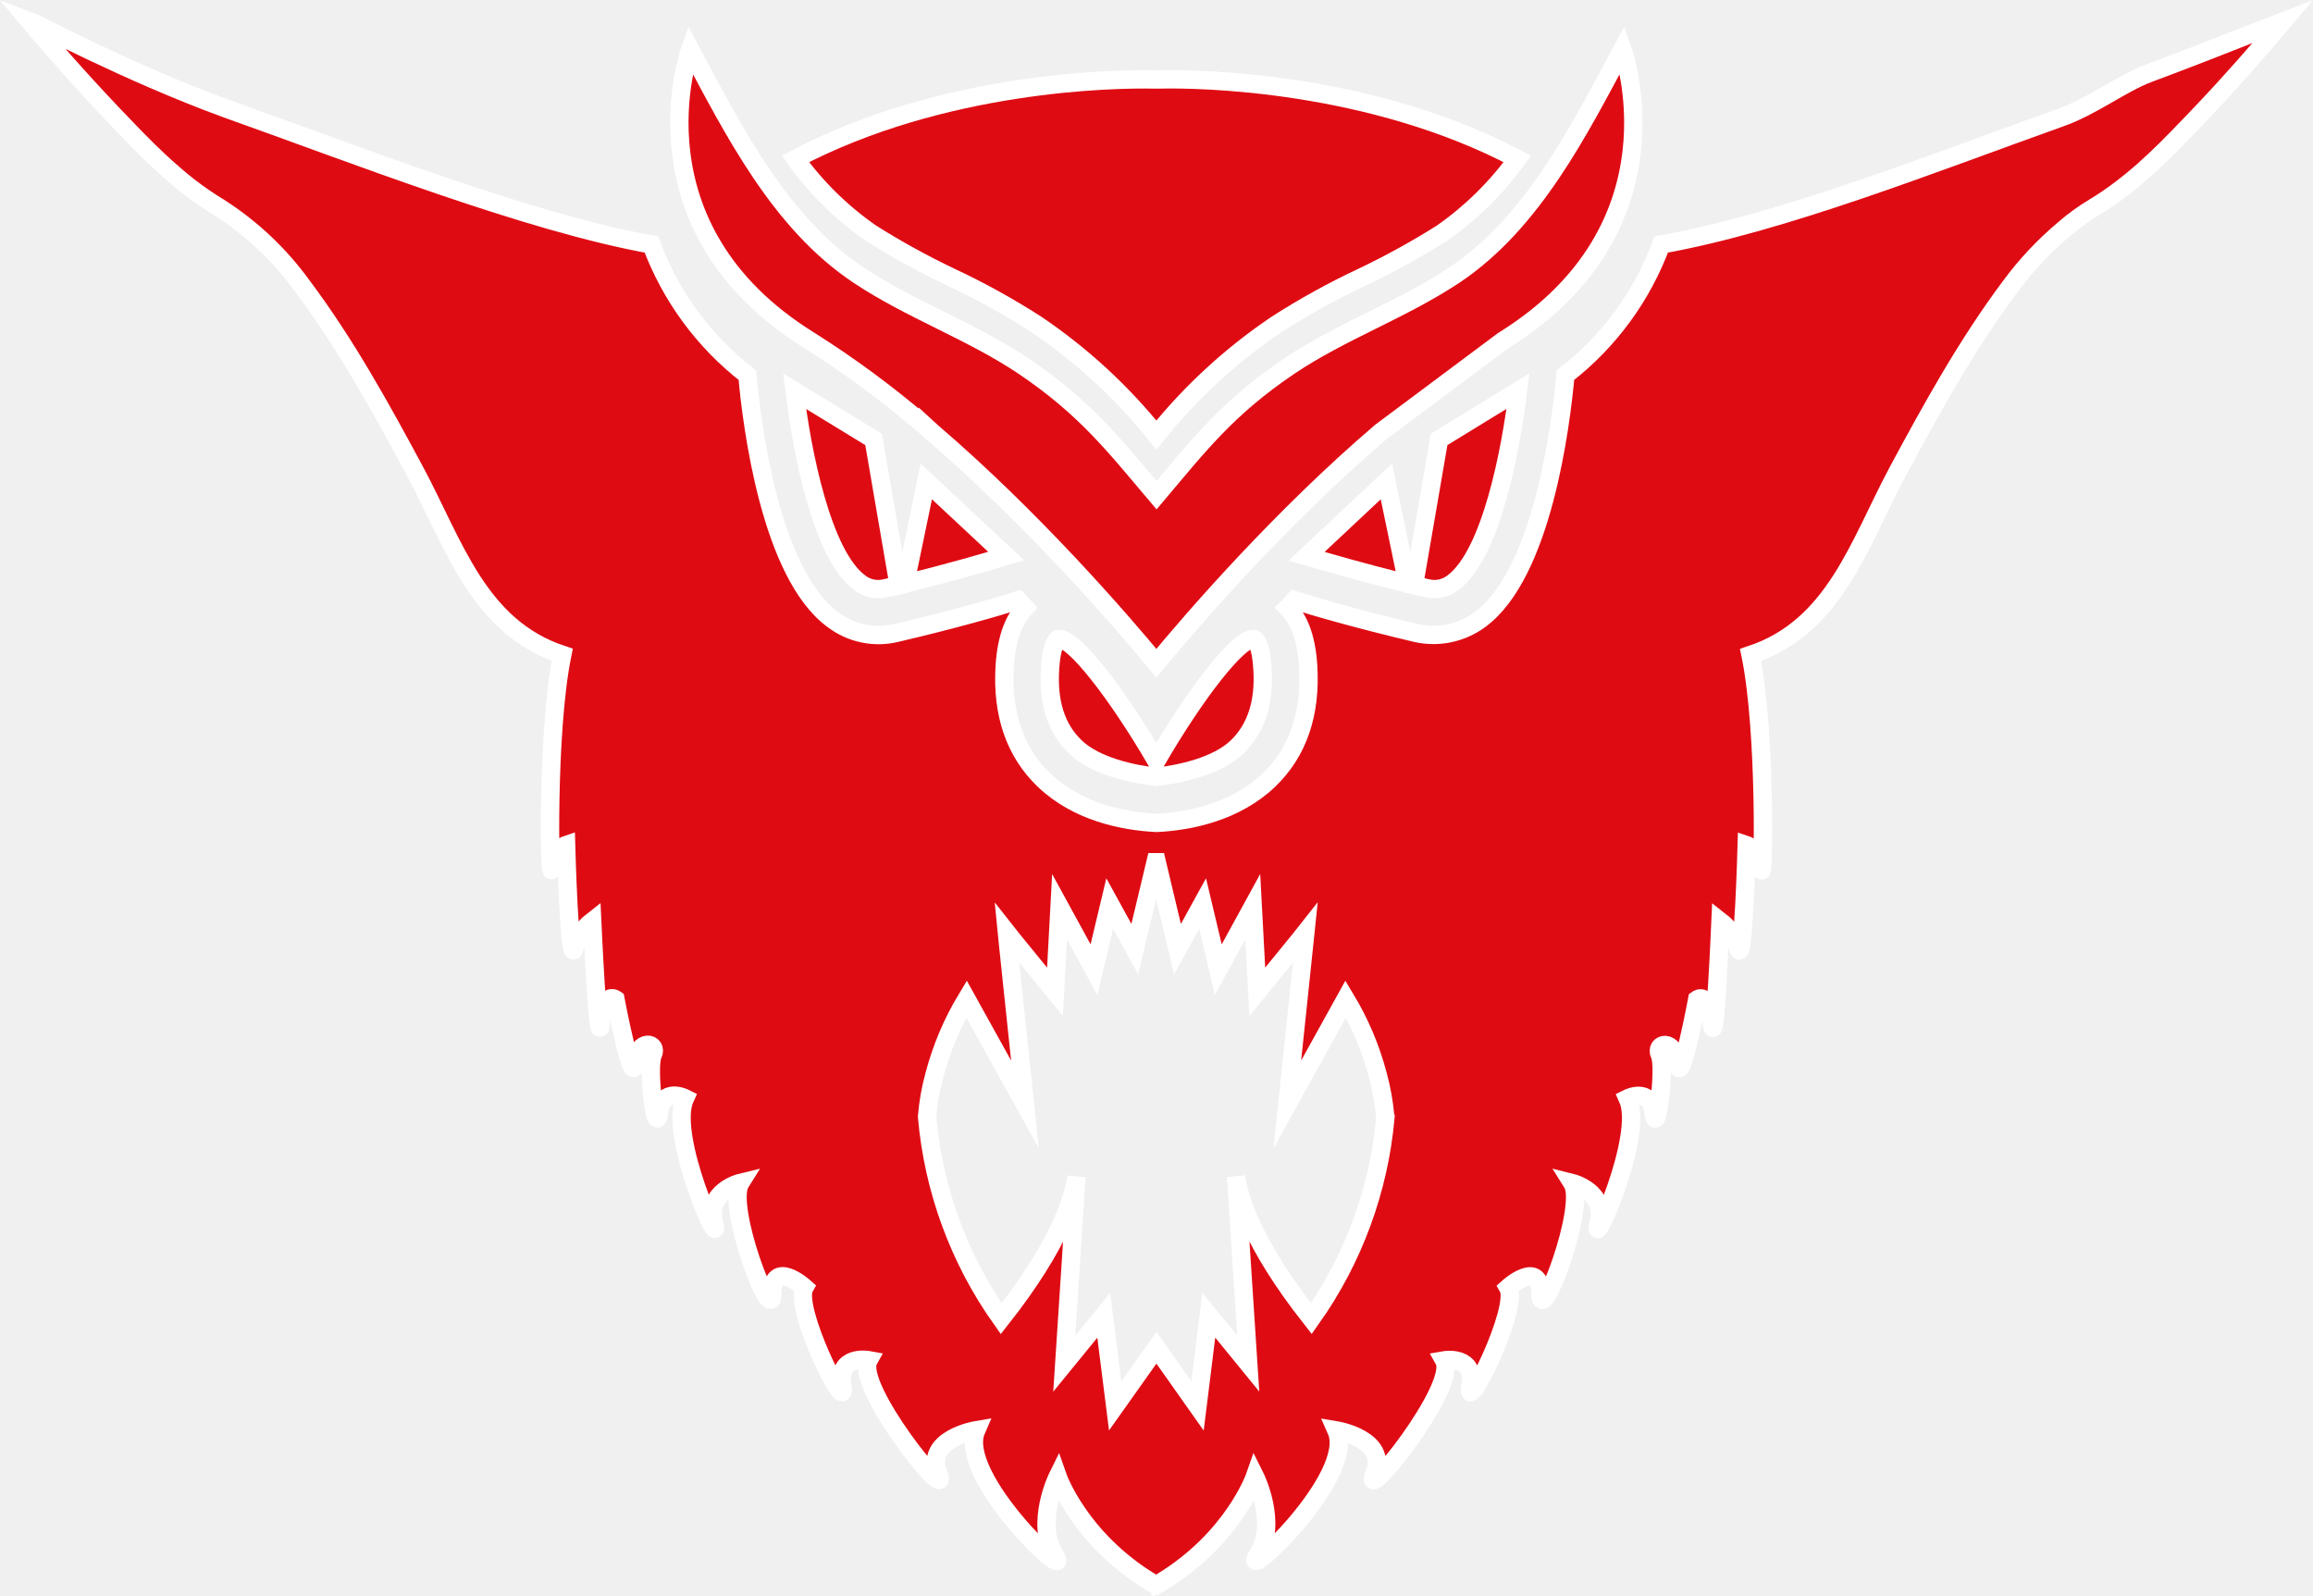
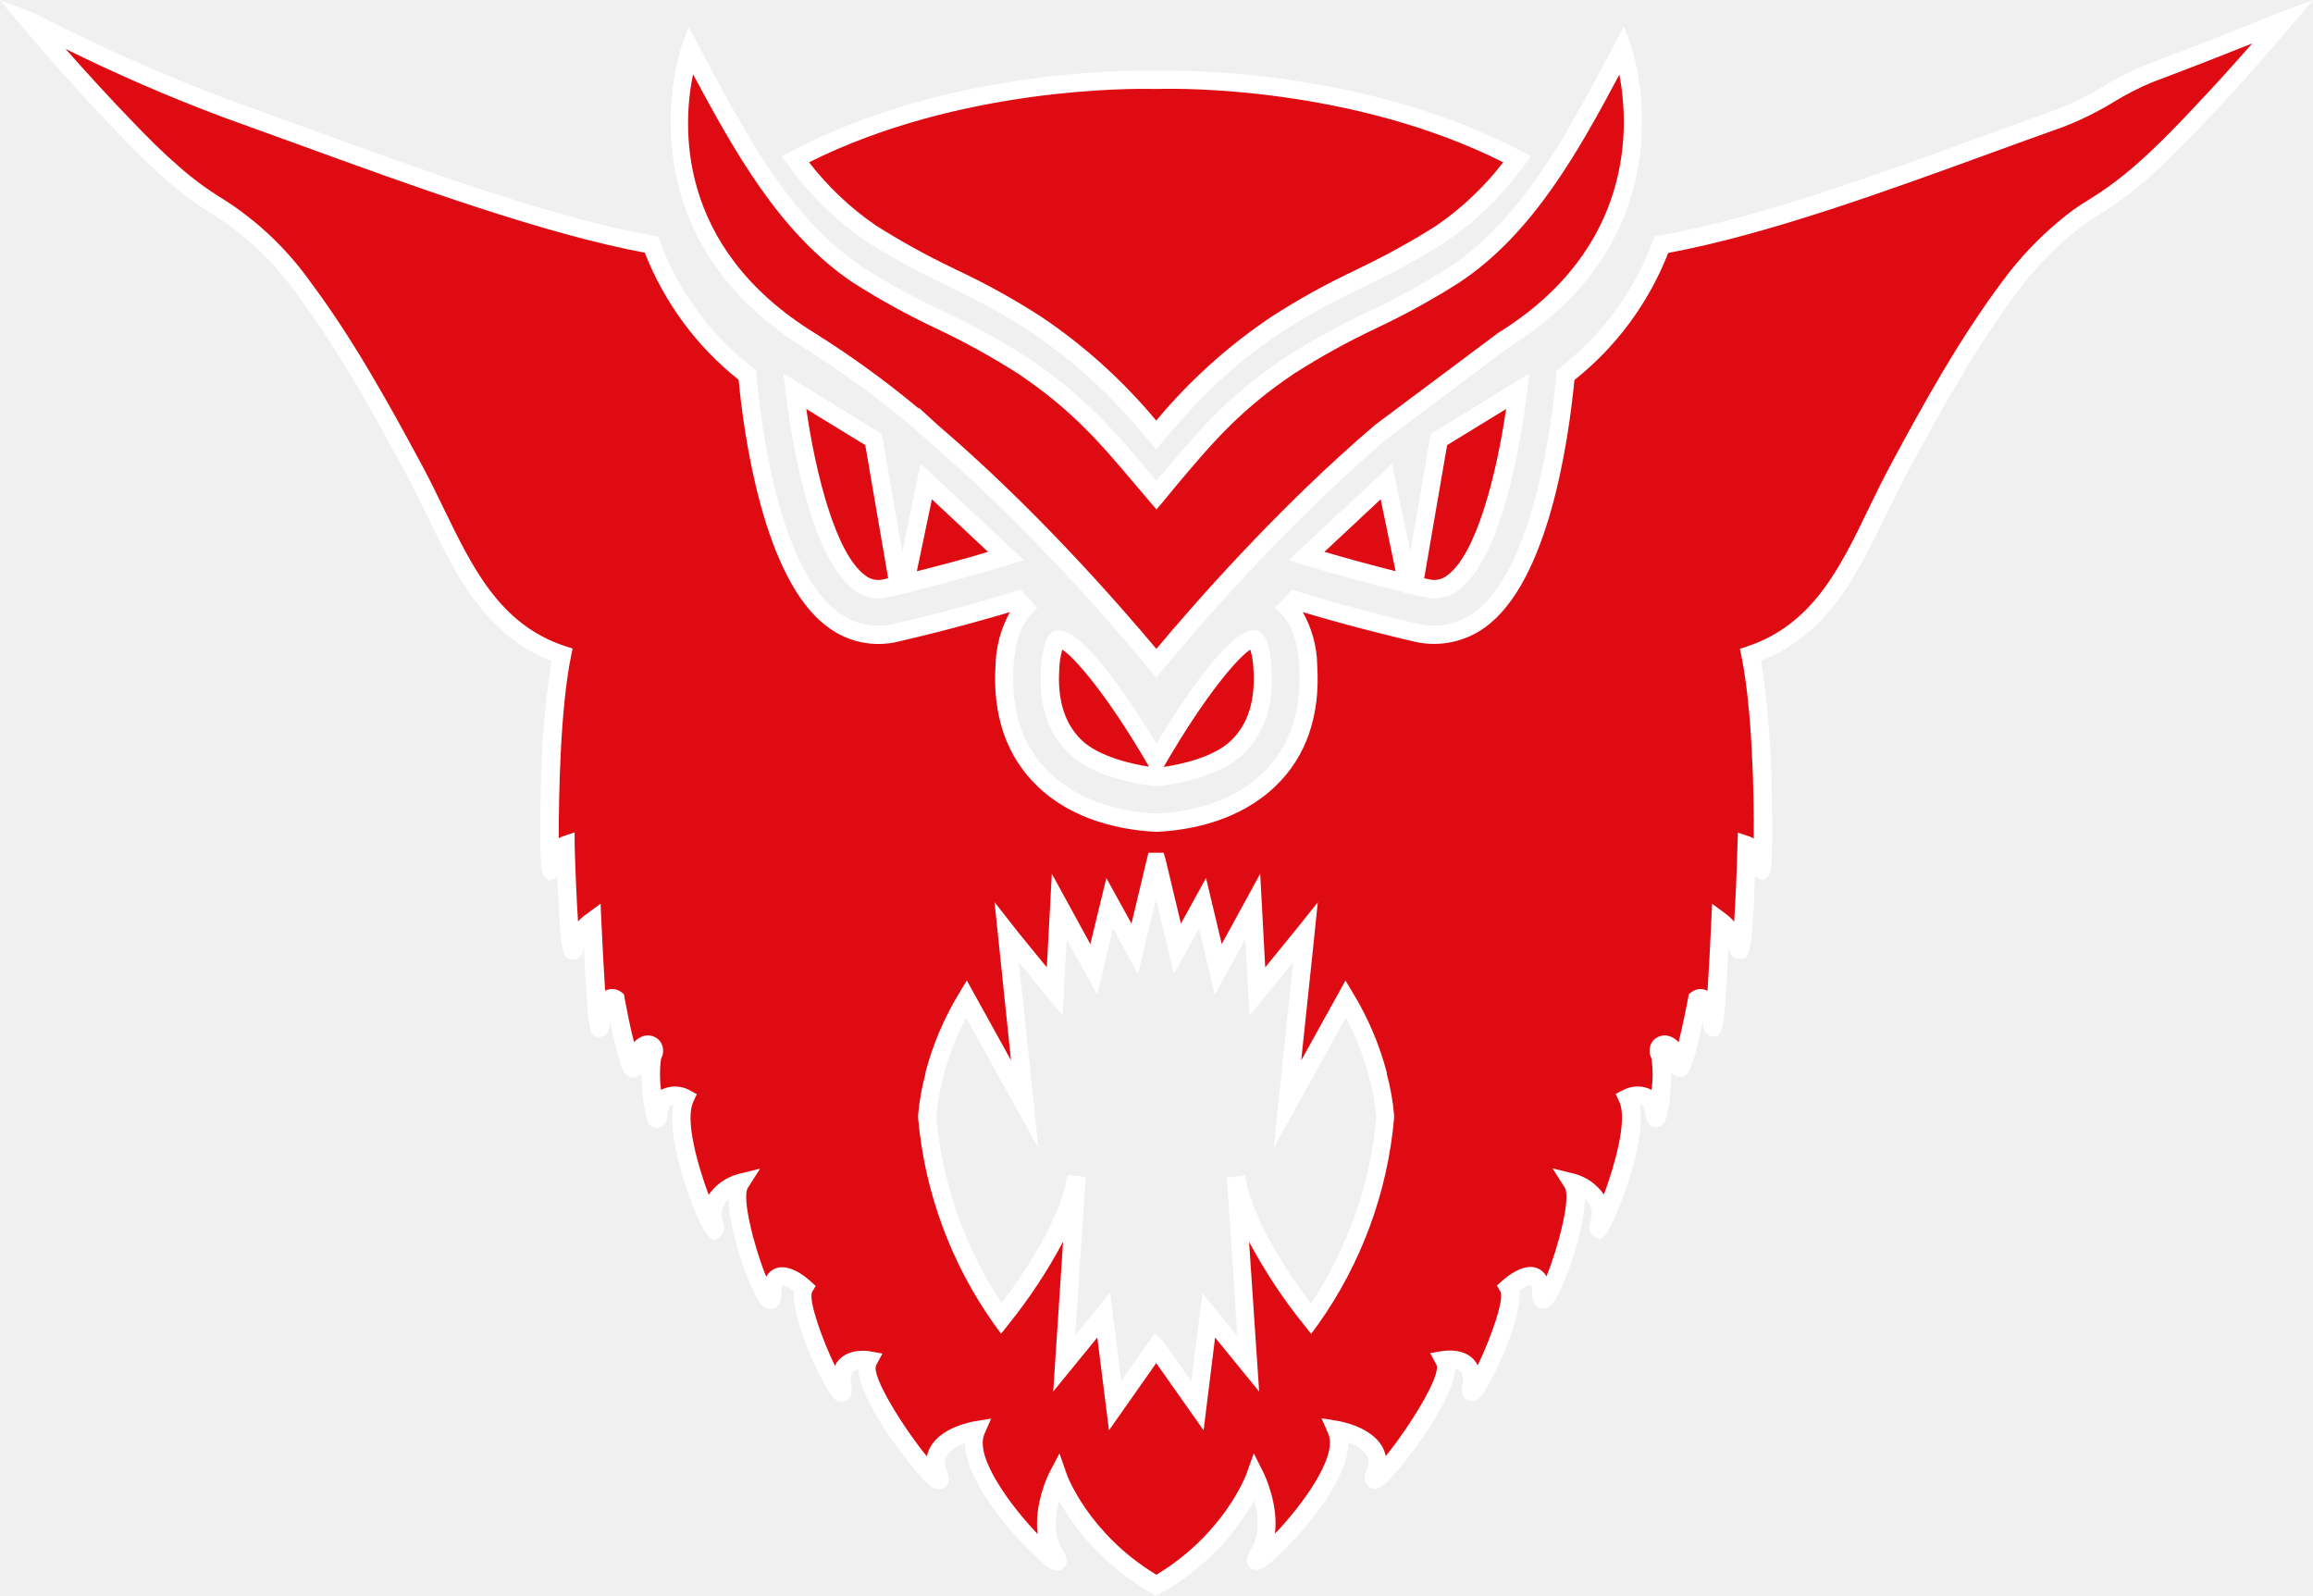
- <svg xmlns="http://www.w3.org/2000/svg" viewBox="0 0 378.4 261.08">
+ <svg xmlns="http://www.w3.org/2000/svg" viewBox="0 0 378.41 261.09">
  <defs>
-     <style>.cls-1{fill:#df0b13;stroke:#fff;stroke-miterlimit:10;stroke-width:3px;}</style>
+     <style>.cls-1{fill:#df0b13;}.cls-2{fill:#fff;}</style>
  </defs>
  <g id="Layer_2" data-name="Layer 2">
    <g id="Layer_1-2" data-name="Layer 1">
-       <path class="cls-1" d="M265.43,8.08C258.3,21.36,250.8,36.4,237.93,45c-8.59,5.71-18.44,9.14-27,14.89-10.23,6.9-15,13.17-21.72,21.12-6.79-8-11.53-14.22-21.76-21.12-8.58-5.75-18.43-9.18-27-14.89C127.54,36.4,120,21.36,112.91,8.08c0,0-10.48,29.07,19.56,47.65a159.24,159.24,0,0,1,18.47,13.62l-1.64-1.56,3.13,2.87c16.35,14,30.74,30.56,36.75,37.84,6-7.28,20.39-23.88,36.73-37.84l20-14.93C275.92,37.15,265.43,8.08,265.43,8.08Z" />
-       <path class="cls-1" d="M231.32,95.74l2.13.48a4.9,4.9,0,0,0,4.25-.89c6.24-4.59,9.48-21.72,10.64-31.35l-12.91,7.91Z" />
-       <path class="cls-1" d="M142.51,38.16a126.38,126.38,0,0,0,13,7.16,119.63,119.63,0,0,1,14,7.73,89,89,0,0,1,19.67,18.12,88.75,88.75,0,0,1,19.7-18.12,120.32,120.32,0,0,1,14-7.73,127.61,127.61,0,0,0,13-7.16A51.86,51.86,0,0,0,248.23,26c-24-12.69-52-13.17-58.59-13h-.93c-6.57-.14-34.56.34-58.59,13A51.49,51.49,0,0,0,142.51,38.16Z" />
-       <path class="cls-1" d="M140.64,95.33a4.91,4.91,0,0,0,4.26.89c.7-.15,1.41-.33,2.12-.48l-4.1-23.85L130,64C131.16,73.61,134.41,90.74,140.64,95.33Z" />
-       <path class="cls-1" d="M205.2,104.54H205c-2.46,0-9.29,8.7-15.82,19.93-6.57-11.23-13.4-19.93-15.86-19.93h-.19c-.29.08-1.12,1.09-1.34,4.82-.37,5.56,1,9.85,4.14,12.84,3.32,3.2,9.5,4.47,13.23,4.88,3.74-.41,9.91-1.68,13.23-4.88,3.1-3,4.52-7.28,4.14-12.84C206.32,105.63,205.5,104.62,205.2,104.54Z" />
-       <path class="cls-1" d="M230.28,95.48l-3.47-16.72L213.75,91C217,91.93,222.66,93.61,230.28,95.48Z" />
-       <path class="cls-1" d="M148.07,95.48c7.61-1.87,13.32-3.55,16.53-4.52l-13.06-12.2Z" />
-       <path class="cls-1" d="M351.48,12c-4.4,1.65-9.21,5.43-14.44,7.26C316.55,26.57,291.78,36.44,271.77,40A48.1,48.1,0,0,1,256.1,61.37c-.75,8.25-3.77,32.5-14,40a12.8,12.8,0,0,1-10.3,2.21c-9.37-2.21-16.35-4.22-20-5.38a16.73,16.73,0,0,1-1.15,1.23c1.71,1.72,3.06,4.63,3.36,9.52.48,7.84-1.68,14.11-6.42,18.66-5.45,5.22-12.91,6.72-18.18,7H189c-5.26-.29-12.73-1.75-18.21-7-4.74-4.55-6.91-10.82-6.42-18.66.3-4.89,1.68-7.8,3.32-9.52l-1.12-1.23c-3.66,1.16-10.64,3.17-19.93,5.34a12.28,12.28,0,0,1-10.37-2.17c-10.26-7.5-13.29-31.94-14-40A48.25,48.25,0,0,1,106.57,40C86.38,36.4,57.61,25.08,37,17.76,20.81,11.83,5.59,3.68,4.77,3.38c5,5.93,10.15,11.68,15.56,17.27,2.57,2.69,5.11,5.27,7.84,7.62a52.54,52.54,0,0,0,7.68,5.67A50,50,0,0,1,49.47,46.81c7.1,9.48,12.84,19.89,18.44,30.31,6.42,12,10.34,25.45,24.07,30-2.61,12.84-2,37.88-1.75,35,.37-3.21,2.38-3.88,2.38-3.88S93.17,158.8,94,155a8.26,8.26,0,0,1,2.88-4.29s1,21.83,1.41,16.6,2.39-3.84,2.39-3.84,2.8,14.78,3.25,10.48,3.84-3.32,2.87-1.41.49,13.8,1,9.51,4.26-2.39,4.26-2.39c-2.84,6.2,6.19,25.75,4.77,20.49s4.29-6.64,4.29-6.64c-2.38,3.81,5.23,23.81,5.23,18.1s5.26-1,5.26-1c-1.9,3.36,7.13,21.45,6.19,16.19s4.3-4.29,4.3-4.29c-2.39,4.29,13.8,24.29,11.42,18.59s6.19-7.13,6.19-7.13c-3.32,7.61,16.2,25.71,12.87,20.49s.45-12.88.45-12.88,3.55,10.15,15.3,17.28a1.34,1.34,0,0,0,.41.22v0a2.79,2.79,0,0,0,.3.15.28.28,0,0,1,.15-.08s.08,0,.11.08a4.11,4.11,0,0,0,.71-.41c11.76-7.13,15.3-17.28,15.3-17.28s3.81,7.61.45,12.88S222,241.61,218.63,234c0,0,8.59,1.42,6.2,7.13s13.81-14.3,11.42-18.59c0,0,5.26-.93,4.29,4.29s8.1-12.83,6.19-16.19c0,0,5.27-4.74,5.27,1s7.61-14.29,5.22-18.1c0,0,5.71,1.42,4.29,6.64s7.61-14.29,4.78-20.49c0,0,3.8-1.9,4.25,2.39s1.94-7.61,1-9.51,2.39-2.88,2.88,1.41,3.24-10.48,3.24-10.48,1.91-1.42,2.39,3.84,1.42-16.6,1.42-16.6a8.21,8.21,0,0,1,2.87,4.29c.86,3.8,1.42-16.76,1.42-16.76s2,.67,2.39,3.88c.3,2.88.86-22.16-1.76-35,13.74-4.55,17.66-18,24.07-30,5.6-10.42,11.35-20.83,18.44-30.31a53.94,53.94,0,0,1,8.84-9.4,33.43,33.43,0,0,1,4.78-3.47c6-3.62,10.71-8.25,15.52-13.29.75-.78,1.5-1.53,2.21-2.31,4.62-4.85,9-9.85,13.36-15C372.87,3.64,364.17,7.26,351.48,12ZM226.66,182.72a67.3,67.3,0,0,1-12.13,33c-9.85-12.5-11.91-20.15-12.32-23.25l2,30.6-6.46-7.91L195.91,230l-6.72-9.52,0,0L182.44,230l-1.87-14.82-6.46,7.91,2-30.6c-.41,3.1-2.46,10.75-12.32,23.25a67.29,67.29,0,0,1-12.12-33v-.15a36.88,36.88,0,0,1,1.19-6.68v0a47.47,47.47,0,0,1,5.26-12.47l9.56,17.24-2.77-26.27-.18-1.83.86,1.09,7,8.58.75-13.92,5.63,10.3,2.58-10.82,4.1,7.46,3.4-14.22h.19l3.39,14.22,4.11-7.46,2.57,10.82,5.64-10.3.74,13.92,7-8.58.86-1.09-.19,1.83-2.76,26.27,9.55-17.24a47.47,47.47,0,0,1,5.26,12.47v0a37.79,37.79,0,0,1,1.2,6.68Z" />
+       <path class="cls-1" d="M265.43,8.09C258.3,21.37,250.8,36.41,237.93,45c-8.58,5.71-18.44,9.15-27,14.89C200.69,66.79,196,73.06,189.19,81c-6.79-8-11.53-14.22-21.75-21.13-8.59-5.74-18.44-9.18-27-14.89-12.88-8.58-20.38-23.62-27.5-36.9,0,0-10.49,29.07,19.55,47.65a158.09,158.09,0,0,1,18.47,13.62l-1.64-1.57,3.13,2.88c16.35,14,30.74,30.56,36.75,37.84,6-7.28,20.39-23.89,36.73-37.84l20-14.93C275.92,37.16,265.43,8.09,265.43,8.09Z" />
+       <path class="cls-2" d="M189.18,110.86l-1.16-1.4c-5.42-6.56-19.82-23.36-36.56-37.65L150,70.47l0,0A155.85,155.85,0,0,0,131.68,57C101,38,111.4,7.88,111.5,7.58l1.15-3.17,2.88,5.38c6.85,12.83,13.93,26.1,25.72,34A122,122,0,0,0,154.5,51a121.51,121.51,0,0,1,13.77,7.6c9.24,6.24,14.15,12,19.82,18.75l1.1,1.3,1-1.18c5.69-6.76,10.6-12.6,19.89-18.87A123.26,123.26,0,0,1,223.84,51a123.06,123.06,0,0,0,13.26-7.29c11.78-7.86,18.87-21.13,25.72-34l2.88-5.38,1.14,3.17c.11.3,10.53,30.4-20.12,49.4L226.81,71.87c-16.64,14.21-31.06,31-36.48,37.59ZM150.31,66.69l3.14,2.87c15.8,13.49,29.55,29.22,35.73,36.6,6.18-7.39,19.94-23.13,35.76-36.63l20.15-15.06c22.52-13.94,21.4-34.12,19.84-42.26-6.57,12.29-14.08,26-26.17,34a122.06,122.06,0,0,1-13.58,7.48,119.55,119.55,0,0,0-13.43,7.41c-8.94,6-13.5,11.45-19.28,18.31L190.34,82l-1.14,1.34L188.05,82l-2.25-2.65c-5.76-6.82-10.31-12.2-19.2-18.2a120.43,120.43,0,0,0-13.43-7.41,122.06,122.06,0,0,1-13.58-7.48C127.48,38.17,120,24.45,113.38,12.15c-1.66,8.09-3,28.18,19.88,42.32a154.6,154.6,0,0,1,17,12.33Z" />
+       <path class="cls-1" d="M231.32,95.75c.71.14,1.42.33,2.13.48a4.93,4.93,0,0,0,4.25-.89c6.24-4.59,9.48-21.72,10.64-31.35L235.43,71.9Z" />
+       <path class="cls-2" d="M234.69,97.89a6.81,6.81,0,0,1-1.6-.2L232,97.45l-1-.24-1.41-.29L234.06,71l16.14-9.89-.37,3.08c-.75,6.2-3.76,26.87-11.24,32.37A6.54,6.54,0,0,1,234.69,97.89ZM233,94.6l.72.16a3.48,3.48,0,0,0,3.07-.64c4.71-3.47,8-16.19,9.61-27.21l-9.65,5.91Z" />
+       <path class="cls-1" d="M142.51,38.16a125.58,125.58,0,0,0,13,7.17,119.54,119.54,0,0,1,14,7.72,89.36,89.36,0,0,1,19.68,18.13,88.49,88.49,0,0,1,19.69-18.13,120.23,120.23,0,0,1,14-7.72,125.75,125.75,0,0,0,13-7.17A51.63,51.63,0,0,0,248.23,26c-24-12.69-52-13.18-58.59-13h-.93c-6.57-.15-34.56.34-58.59,13A51.27,51.27,0,0,0,142.51,38.16Z" />
+       <path class="cls-2" d="M189.17,73.51,188,72.14C182.28,65.32,177,60,168.65,54.3a115,115,0,0,0-13.53-7.48l-.69-.35a124.71,124.71,0,0,1-12.75-7h0a52.67,52.67,0,0,1-12.76-12.47l-1.06-1.41,1.56-.82c25.66-13.55,56-13.27,59.32-13.2h.9c3.34-.08,33.62-.35,59.29,13.2l1.56.82-1.07,1.41a52.64,52.64,0,0,1-12.75,12.47,123.09,123.09,0,0,1-12.76,7.07l-.68.34A115,115,0,0,0,209.7,54.3c-8.36,5.59-13.61,11-19.39,17.84ZM143.34,36.92a122.73,122.73,0,0,0,12.44,6.88l.67.33a117.24,117.24,0,0,1,13.88,7.68,89,89,0,0,1,18.83,17,88.94,88.94,0,0,1,18.86-17,117.24,117.24,0,0,1,13.88-7.68l.65-.33A120.15,120.15,0,0,0,235,36.91a48.34,48.34,0,0,0,10.93-10.36c-24.64-12.37-53-12.11-56.27-12h-1c-3.25-.07-31.66-.33-56.3,12A48.42,48.42,0,0,0,143.34,36.92Z" />
+       <path class="cls-1" d="M140.64,95.34a5,5,0,0,0,4.26.89c.71-.15,1.41-.34,2.12-.48l-4.1-23.85L130,64C131.16,73.62,134.41,90.75,140.64,95.34Z" />
+       <path class="cls-2" d="M143.66,97.89a6.55,6.55,0,0,1-3.9-1.34h0c-7.47-5.5-10.49-26.17-11.23-32.37l-.37-3.08L144.28,71l4.47,25.94-1.42.29-1,.24-1.1.25A6.38,6.38,0,0,1,143.66,97.89Zm-2.13-3.77a3.44,3.44,0,0,0,3,.66l.77-.18-3.74-21.78-9.65-5.91C133.51,77.92,136.8,90.64,141.53,94.12Z" />
+       <path class="cls-1" d="M205.2,104.55H205c-2.46,0-9.29,8.7-15.82,19.93-6.57-11.23-13.4-19.93-15.86-19.93h-.18c-.3.08-1.12,1.08-1.35,4.82-.37,5.56,1,9.85,4.14,12.83,3.33,3.21,9.5,4.48,13.24,4.89,3.73-.41,9.9-1.68,13.22-4.89,3.1-3,4.52-7.27,4.14-12.83C206.32,105.63,205.5,104.63,205.2,104.55Z" />
+       <path class="cls-2" d="M189.18,128.6l-.17,0c-2.92-.32-10.16-1.48-14.11-5.3-3.45-3.32-5-8-4.6-14,.23-3.74,1.06-5.82,2.48-6.17l.55,0c4.15,0,12.36,12.74,15.86,18.5,3.48-5.77,11.65-18.5,15.82-18.5l.55,0c1.42.35,2.26,2.43,2.48,6.18.4,6-1.14,10.68-4.6,14-3.95,3.82-11.18,5-14.1,5.3Zm-15.39-22.32a13.4,13.4,0,0,0-.49,3.18c-.34,5.06.9,9,3.69,11.66s8.17,3.88,11,4.31l-.11-.19C181,113.44,175.73,107.5,173.79,106.28Zm30.76,0c-1.88,1.17-7.17,7.11-14.06,19l-.11.19c2.86-.43,8.16-1.57,11-4.29s4-6.61,3.69-11.66A13.07,13.07,0,0,0,204.55,106.27Z" />
+       <path class="cls-1" d="M230.28,95.48l-3.47-16.71L213.75,91C217,91.94,222.67,93.62,230.28,95.48Z" />
+       <path class="cls-2" d="M232.23,97.51l-2.31-.57c-5.72-1.4-11.15-2.88-16.61-4.54l-2.49-.75,16.91-15.8Zm-15.55-7.23c3.84,1.12,7.68,2.17,11.64,3.17l-2.44-11.77Z" />
+       <path class="cls-1" d="M148.07,95.48c7.61-1.86,13.32-3.54,16.53-4.51l-13.06-12.2Z" />
+       <path class="cls-2" d="M146.12,97.51l4.49-21.66,16.92,15.8-2.5.75c-5.45,1.66-10.89,3.14-16.6,4.54Zm6.34-15.83L150,93.45c4-1,7.81-2,11.64-3.17Z" />
+       <path class="cls-1" d="M351.48,12c-4.4,1.64-9.21,5.43-14.44,7.26C316.56,26.58,291.78,36.45,271.78,40A48.2,48.2,0,0,1,256.1,61.38c-.74,8.24-3.77,32.5-14,40a12.76,12.76,0,0,1-10.3,2.2c-9.37-2.2-16.35-4.21-20-5.37-.38.41-.75.86-1.16,1.23,1.72,1.72,3.06,4.63,3.36,9.52.48,7.84-1.68,14.1-6.42,18.66-5.45,5.22-12.91,6.71-18.17,7H189c-5.26-.3-12.73-1.75-18.21-7-4.74-4.56-6.91-10.82-6.42-18.66.3-4.89,1.68-7.8,3.32-9.52l-1.12-1.23c-3.66,1.16-10.64,3.17-19.93,5.34a12.28,12.28,0,0,1-10.37-2.17c-10.26-7.5-13.29-31.94-14-40A48.25,48.25,0,0,1,106.57,40C86.38,36.41,57.61,25.09,37,17.77,20.82,11.84,5.59,3.68,4.77,3.39c5,5.93,10.15,11.68,15.56,17.27,2.58,2.69,5.11,5.26,7.84,7.62A53.18,53.18,0,0,0,35.86,34,50.27,50.27,0,0,1,49.48,46.82c7.09,9.48,12.83,19.89,18.43,30.3,6.42,12,10.34,25.45,24.07,30-2.61,12.83-2,37.87-1.75,35,.37-3.21,2.38-3.88,2.38-3.88S93.17,158.81,94,155a8.31,8.31,0,0,1,2.88-4.3s1,21.83,1.41,16.61,2.39-3.84,2.39-3.84,2.8,14.77,3.25,10.48,3.84-3.32,2.87-1.42.49,13.81,1,9.52,4.26-2.39,4.26-2.39c-2.84,6.2,6.19,25.75,4.77,20.49s4.3-6.64,4.3-6.64c-2.39,3.8,5.22,23.81,5.22,18.1s5.26-1,5.26-1c-1.9,3.35,7.13,21.45,6.2,16.19s4.29-4.29,4.29-4.29c-2.39,4.29,13.8,24.29,11.42,18.58s6.19-7.12,6.19-7.12c-3.32,7.61,16.2,25.71,12.88,20.48s.44-12.87.44-12.87,3.55,10.15,15.3,17.28a1.78,1.78,0,0,0,.41.22v0a2.79,2.79,0,0,0,.3.15.28.28,0,0,1,.15-.08s.08,0,.11.08a3.77,3.77,0,0,0,.71-.41c11.76-7.13,15.3-17.28,15.3-17.28s3.81,7.61.45,12.87S222,241.62,218.64,234c0,0,8.58,1.41,6.19,7.12s13.81-14.29,11.42-18.58c0,0,5.26-.93,4.29,4.29s8.1-12.84,6.2-16.19c0,0,5.26-4.74,5.26,1s7.61-14.3,5.22-18.1c0,0,5.71,1.41,4.29,6.64s7.62-14.29,4.78-20.49c0,0,3.81-1.9,4.25,2.39s1.94-7.61,1-9.52,2.39-2.87,2.88,1.42,3.24-10.48,3.24-10.48,1.91-1.42,2.39,3.84,1.42-16.61,1.42-16.61a8.26,8.26,0,0,1,2.87,4.3c.86,3.8,1.42-16.76,1.42-16.76s2,.67,2.39,3.88c.3,2.87.86-22.17-1.75-35,13.73-4.56,17.65-18,24.07-30,5.59-10.41,11.34-20.82,18.43-30.3a54.32,54.32,0,0,1,8.84-9.4A33.43,33.43,0,0,1,342.49,34c6-3.62,10.71-8.25,15.53-13.29.74-.78,1.49-1.53,2.2-2.31,4.62-4.85,9-9.85,13.36-15C372.87,3.65,364.17,7.27,351.48,12ZM226.66,182.73a67.3,67.3,0,0,1-12.13,33c-9.85-12.5-11.9-20.15-12.31-23.25l2,30.6-6.46-7.91L195.91,230l-6.72-9.52,0,0L182.44,230l-1.87-14.82-6.45,7.91,2-30.6c-.41,3.1-2.46,10.75-12.31,23.25a67.3,67.3,0,0,1-12.13-33v-.15a37.45,37.45,0,0,1,1.19-6.68v0a47.47,47.47,0,0,1,5.26-12.47l9.56,17.24-2.76-26.27-.19-1.83.86,1.08,7,8.59.75-13.92,5.63,10.3,2.58-10.82,4.1,7.46,3.4-14.22h.19l3.39,14.22,4.11-7.46,2.57,10.82,5.64-10.3.74,13.92,7-8.59.86-1.08-.19,1.83-2.76,26.27,9.55-17.24a47.47,47.47,0,0,1,5.26,12.47v0a37.47,37.47,0,0,1,1.2,6.68Z" />
+       <path class="cls-2" d="M189,261.09l-.39-.36a3.38,3.38,0,0,1-.47-.22l-.77-.47a40.14,40.14,0,0,1-14.1-14.51c-.62,2.39-1,5.65.63,8.16.32.49,1.15,1.81.13,2.79-.68.65-1.57.59-2.66-.17-2.24-1.56-13.4-12.51-13.49-20.23a5.72,5.72,0,0,0-3,2.12,2.49,2.49,0,0,0,0,2.35c.2.49.83,2-.33,2.8s-2.36-.25-2.76-.6c-2.07-1.85-10.89-12.78-11.39-18.69a1.72,1.72,0,0,0-.88.41,2.57,2.57,0,0,0-.26,2.1c.1.54.35,2-.83,2.55a1.73,1.73,0,0,1-2.12-.5c-1.56-1.63-6.93-12.59-6.4-17.4a4.59,4.59,0,0,0-1.88-.92h0a3,3,0,0,0-.2,1.32c0,.49,0,2-1.26,2.42a1.88,1.88,0,0,1-2.19-.83c-1.56-1.94-5.05-11.31-5.19-17a3.45,3.45,0,0,0-.71.85,3.42,3.42,0,0,0-.22,2.72c.19.71.51,1.9-.53,2.55l-1,.59-.92-.77c-1.43-1.26-6.82-14.64-5.68-21.39a1,1,0,0,0-.36.09c-.27.15-.47.65-.55,1.38s-.21,1.87-1.31,2.2a1.59,1.59,0,0,1-1.68-.52c-.69-.82-1.27-5.09-1.27-8.39a1.51,1.51,0,0,1-1.28.73c-1.2.06-2,.09-3.88-9.27,0,.16,0,.32-.05.49,0,.59-.19,2.17-1.64,2.17h-.05c-1.57,0-1.85,0-2.53-14.67a2.66,2.66,0,0,0-.1.38c-.36,1.59-1.4,1.68-1.83,1.63-1.38-.14-1.94-.19-2.4-13.58a1.46,1.46,0,0,1-.52.36l-.84.34-.7-.58c-.47-.39-1-.84-.67-14.37a153.77,153.77,0,0,1,1.73-21C79.35,103.91,74.56,94,69.93,84.5c-1.07-2.2-2.17-4.48-3.34-6.67C60.92,67.28,55.25,57,48.27,47.72a48.08,48.08,0,0,0-13.2-12.49,55,55,0,0,1-7.89-5.83c-2.63-2.26-5.07-4.72-7.93-7.7C14,16.25,8.86,10.57,3.62,4.35L0,.05,5.28,2c.23.08.61.27,2,1A294.6,294.6,0,0,0,37.53,16.36c3.78,1.35,7.86,2.83,12.11,4.38,19.15,7,40.85,14.88,57.2,17.81l.85.16.29.81a46.74,46.74,0,0,0,15.2,20.68l.5.4.06.64c.64,7.3,3.52,31.68,13.38,38.89a10.77,10.77,0,0,0,9.17,1.91c10.41-2.42,17.31-4.51,19.8-5.3l.91-.29,2.71,3-1,1c-1.69,1.77-2.66,4.65-2.9,8.57-.46,7.37,1.54,13.25,6,17.49,5.14,4.93,12.22,6.31,17.25,6.59h.37c4.92-.28,12-1.66,17.13-6.6,4.41-4.23,6.42-10.11,6-17.48-.24-4-1.23-6.85-2.92-8.55l-1.11-1.11,1.16-1.06a10.41,10.41,0,0,0,.78-.82l.92-1,.92.29c2.46.78,9.34,2.86,19.89,5.34a11.26,11.26,0,0,0,9.08-2C251,93,254,68.56,254.61,61.24l.06-.64.5-.4a46.74,46.74,0,0,0,15.2-20.68l.29-.81.85-.16c16.19-2.89,35.9-10.08,53.3-16.42,4-1.47,7.95-2.9,11.73-4.24A47.83,47.83,0,0,0,344.32,14,46.7,46.7,0,0,1,351,10.64h0c10-3.78,17.44-6.78,20.61-8.07.83-.33,1.33-.54,1.49-.59l5.35-2-3.69,4.35c-5,5.85-9.21,10.63-13.42,15-.45.51-.95,1-1.46,1.55l-.74.77c-4.52,4.73-9.47,9.67-15.83,13.53a32,32,0,0,0-4.57,3.32,52.59,52.59,0,0,0-8.63,9.17c-7,9.32-12.64,19.57-18.31,30.11-1.17,2.19-2.27,4.46-3.34,6.67-4.64,9.54-9.42,19.4-20.34,23.61a153.74,153.74,0,0,1,1.72,21c.34,13.53-.19,14-.67,14.37l-.69.57-.84-.33a1.46,1.46,0,0,1-.52-.36c-.47,13.39-1,13.44-2.4,13.58-.44.05-1.47,0-1.83-1.64,0-.12-.06-.24-.1-.37-.69,14.63-1,14.64-2.54,14.67h0c-1.46,0-1.59-1.58-1.64-2.18,0-.17,0-.33,0-.48-1.91,9.36-2.68,9.33-3.89,9.27a1.52,1.52,0,0,1-1.28-.74c0,3.31-.58,7.58-1.26,8.4a1.59,1.59,0,0,1-1.68.52c-1.11-.33-1.24-1.54-1.32-2.19s-.27-1.24-.54-1.39a1,1,0,0,0-.35-.09c1.2,6.93-4.58,20.4-5.7,21.39l-.83.74-1-.56c-1.05-.65-.73-1.84-.54-2.55a3.18,3.18,0,0,0-.92-3.57c-.14,5.7-3.64,15.07-5.19,17a1.88,1.88,0,0,1-2.19.83c-1.26-.44-1.26-1.93-1.26-2.42a3,3,0,0,0-.2-1.32h0a4.51,4.51,0,0,0-1.87.92c.52,4.81-4.85,15.77-6.4,17.4a1.75,1.75,0,0,1-2.13.5c-1.17-.59-.92-2-.83-2.54a2.51,2.51,0,0,0-.26-2.11,1.65,1.65,0,0,0-.87-.41c-.5,5.9-9.33,16.84-11.4,18.69-.39.35-1.59,1.42-2.75.6s-.54-2.31-.33-2.8a2.52,2.52,0,0,0,0-2.35,5.75,5.75,0,0,0-3-2.11c-.1,7.72-11.26,18.66-13.49,20.22-1.09.76-2,.82-2.66.17-1-1-.19-2.3.13-2.79,1.61-2.52,1.25-5.79.63-8.17a40.13,40.13,0,0,1-14.34,14.66,5.77,5.77,0,0,1-.89.51l-.18.07-.26.27-.21-.07Zm-15.67-23.32,1.17,3.35c0,.1,3.55,9.76,14.66,16.49l.06,0h0c11.17-6.77,14.68-16.43,14.72-16.53l1.18-3.33,1.58,3.16c.13.26,2.5,5.11,1.88,10,4.29-4.47,10.37-12.58,8.72-16.36l-1.1-2.53,2.72.45c.55.09,5.44,1,7.23,4.22a4.89,4.89,0,0,1,.55,1.53c3.66-4.47,9.23-13.28,8.28-15l-1-1.84,2.07-.37c.32,0,3.17-.5,4.94,1.29a3.66,3.66,0,0,1,.76,1.07c2-4.09,4.39-10.69,3.74-12.05l-.6-1,.9-.8c.8-.72,3.58-3,5.82-2a2.85,2.85,0,0,1,1.38,1.3c1.84-4.42,4.08-12.85,3-14.54l-2-3.14,3.6.89a8.51,8.51,0,0,1,4.81,3.4c1.82-4.89,3.87-12.24,2.53-15.16l-.6-1.32,1.3-.65a5,5,0,0,1,4.33-.12,1.58,1.58,0,0,1,.24.15,19,19,0,0,0,0-5.15,2.62,2.62,0,0,1,.23-2.9,2.53,2.53,0,0,1,2.71-.76,3.2,3.2,0,0,1,1.48,1c.51-2.08,1.1-4.83,1.57-7.31l.11-.58.47-.35a2.45,2.45,0,0,1,2.43-.26l.15.08c.22-3.25.44-7.47.62-11.44l.13-2.81,2.26,1.67a8.9,8.9,0,0,1,1.35,1.27c.22-3.31.43-8.11.55-12.57l.06-2,1.92.64a3.12,3.12,0,0,1,.68.32c.06-7.35-.26-21.2-2-29.72l-.27-1.31,1.26-.42C296.5,102.19,301,93,305.72,83.19c1.08-2.23,2.2-4.53,3.39-6.77,5.73-10.66,11.46-21,18.56-30.5a55.67,55.67,0,0,1,9.09-9.66,35.4,35.4,0,0,1,5-3.6c6-3.66,10.83-8.45,15.21-13l.76-.79c.48-.5.95-1,1.41-1.5,3-3.16,6-6.49,9.34-10.27-3.91,1.56-9.55,3.79-16.43,6.38h0a44.47,44.47,0,0,0-6.19,3.17,51,51,0,0,1-8.28,4.1c-3.77,1.34-7.69,2.77-11.71,4.23-17.21,6.27-36.67,13.37-52.95,16.4a49.58,49.58,0,0,1-15.34,20.79c-1,10.14-4.25,32.9-14.55,40.41A14.21,14.21,0,0,1,231.51,105c-8.77-2.06-15-3.84-18.37-4.86a18.38,18.38,0,0,1,2.36,8.68c.52,8.28-1.8,15-6.87,19.83-5.81,5.57-13.61,7.12-19.13,7.43H189c-5.62-.31-13.44-1.86-19.25-7.43-5.08-4.88-7.39-11.55-6.88-19.83a18.71,18.71,0,0,1,2.36-8.68c-3.36,1-9.61,2.81-18.25,4.82a13.74,13.74,0,0,1-11.59-2.41c-10.61-7.76-13.77-32.11-14.55-40.42a49.6,49.6,0,0,1-15.35-20.79C89,38.26,67.55,30.46,48.61,23.56c-4.24-1.55-8.31-3-12.1-4.38A278.76,278.76,0,0,1,10.72,8c3.55,4,7.08,7.88,10.69,11.61,2.8,2.93,5.19,5.32,7.74,7.52a51.34,51.34,0,0,0,7.48,5.52,51,51,0,0,1,14,13.26c7.1,9.49,12.83,19.84,18.56,30.49,1.2,2.25,2.32,4.55,3.4,6.78,4.74,9.77,9.22,19,19.82,22.51l1.27.42-.27,1.31c-1.73,8.52-2,22.37-2,29.72a3.12,3.12,0,0,1,.68-.32l1.92-.64,0,2c.13,4.46.33,9.26.56,12.57A8,8,0,0,1,96,149.51l2.26-1.67.12,2.81c.18,4,.41,8.19.62,11.44l.16-.08a2.45,2.45,0,0,1,2.43.26l.47.35.11.58c.47,2.48,1,5.23,1.57,7.31a3.31,3.31,0,0,1,1.47-1,2.57,2.57,0,0,1,2.72.77,2.63,2.63,0,0,1,.22,2.92,18.54,18.54,0,0,0,0,5.13,1.58,1.58,0,0,1,.24-.15,5.05,5.05,0,0,1,4.33.12L114,179l-.6,1.32c-1.34,2.92.72,10.27,2.54,15.16a8.5,8.5,0,0,1,4.8-3.4l3.61-.89-2,3.14c-1.06,1.69,1.18,10.12,3,14.54a2.94,2.94,0,0,1,1.38-1.3c2.25-1,5,1.26,5.83,2l.89.81-.59,1c-.65,1.36,1.75,8,3.73,12.05a3.89,3.89,0,0,1,.77-1.07c1.77-1.79,4.62-1.34,4.94-1.29l2.07.37-1,1.84c-1,1.72,4.61,10.53,8.28,15a4.89,4.89,0,0,1,.55-1.53c1.79-3.24,6.68-4.13,7.23-4.22l2.72-.45-1.1,2.53c-1.65,3.78,4.43,11.89,8.71,16.36-.62-4.91,1.76-9.76,1.89-10ZM253.52,212Zm-72.09,22-1.91-15.19-7.21,8.84,1.61-24.52A84.6,84.6,0,0,1,165,216.65l-1.22,1.55-1.16-1.59a68.71,68.71,0,0,1-12.42-33.76v-.39a39.27,39.27,0,0,1,1.2-6.78l0-.19a48.81,48.81,0,0,1,5.43-12.86l1.34-2.23,7.23,13.06-2.69-25.87,4,5.1,4.55,5.57.82-15.32,6.3,11.51L181,143.64l4.11,7.46,2.77-11.59h2.48l.35,1.15,2.49,10.44,4.11-7.46,2.57,10.81,6.29-11.51.82,15.32,5.41-6.65,3.19-4-.71,6.93-2,18.94,7.24-13.06,1.34,2.23a48.67,48.67,0,0,1,5.43,12.86l0,.22a38,38,0,0,1,1.19,6.75v.39a68.6,68.6,0,0,1-12.41,33.76l-1.17,1.59-1.22-1.55a86,86,0,0,1-8.93-13.51L206,227.66l-7.21-8.84L196.91,234l-7.75-11Zm7.51-15.89,1.48,1.47L194.9,226l1.82-14.45,5.71,7-1.71-25.92,3-.3c.34,2.52,2.06,9.46,10.77,20.93a66,66,0,0,0,10.69-30.53v0A36.28,36.28,0,0,0,224,176.3l-.06-.24a44.81,44.81,0,0,0-3.75-9.58l-11.82,21.34,3.19-30.41-7.15,8.75-.67-12.52-5,9.09-2.58-10.84-4.1,7.46-2.94-12.27-2.93,12.27-4.1-7.46-2.58,10.84-5-9.09-.67,12.52-7.15-8.75,3.2,30.41-11.83-21.34a45.55,45.55,0,0,0-3.75,9.58h0l0,.23a36.28,36.28,0,0,0-1.14,6.35v0a66,66,0,0,0,10.68,30.53c8.72-11.47,10.44-18.41,10.77-20.93l3,.3-1.71,25.92,5.7-7,1.82,14.44Z" />
    </g>
  </g>
</svg>
